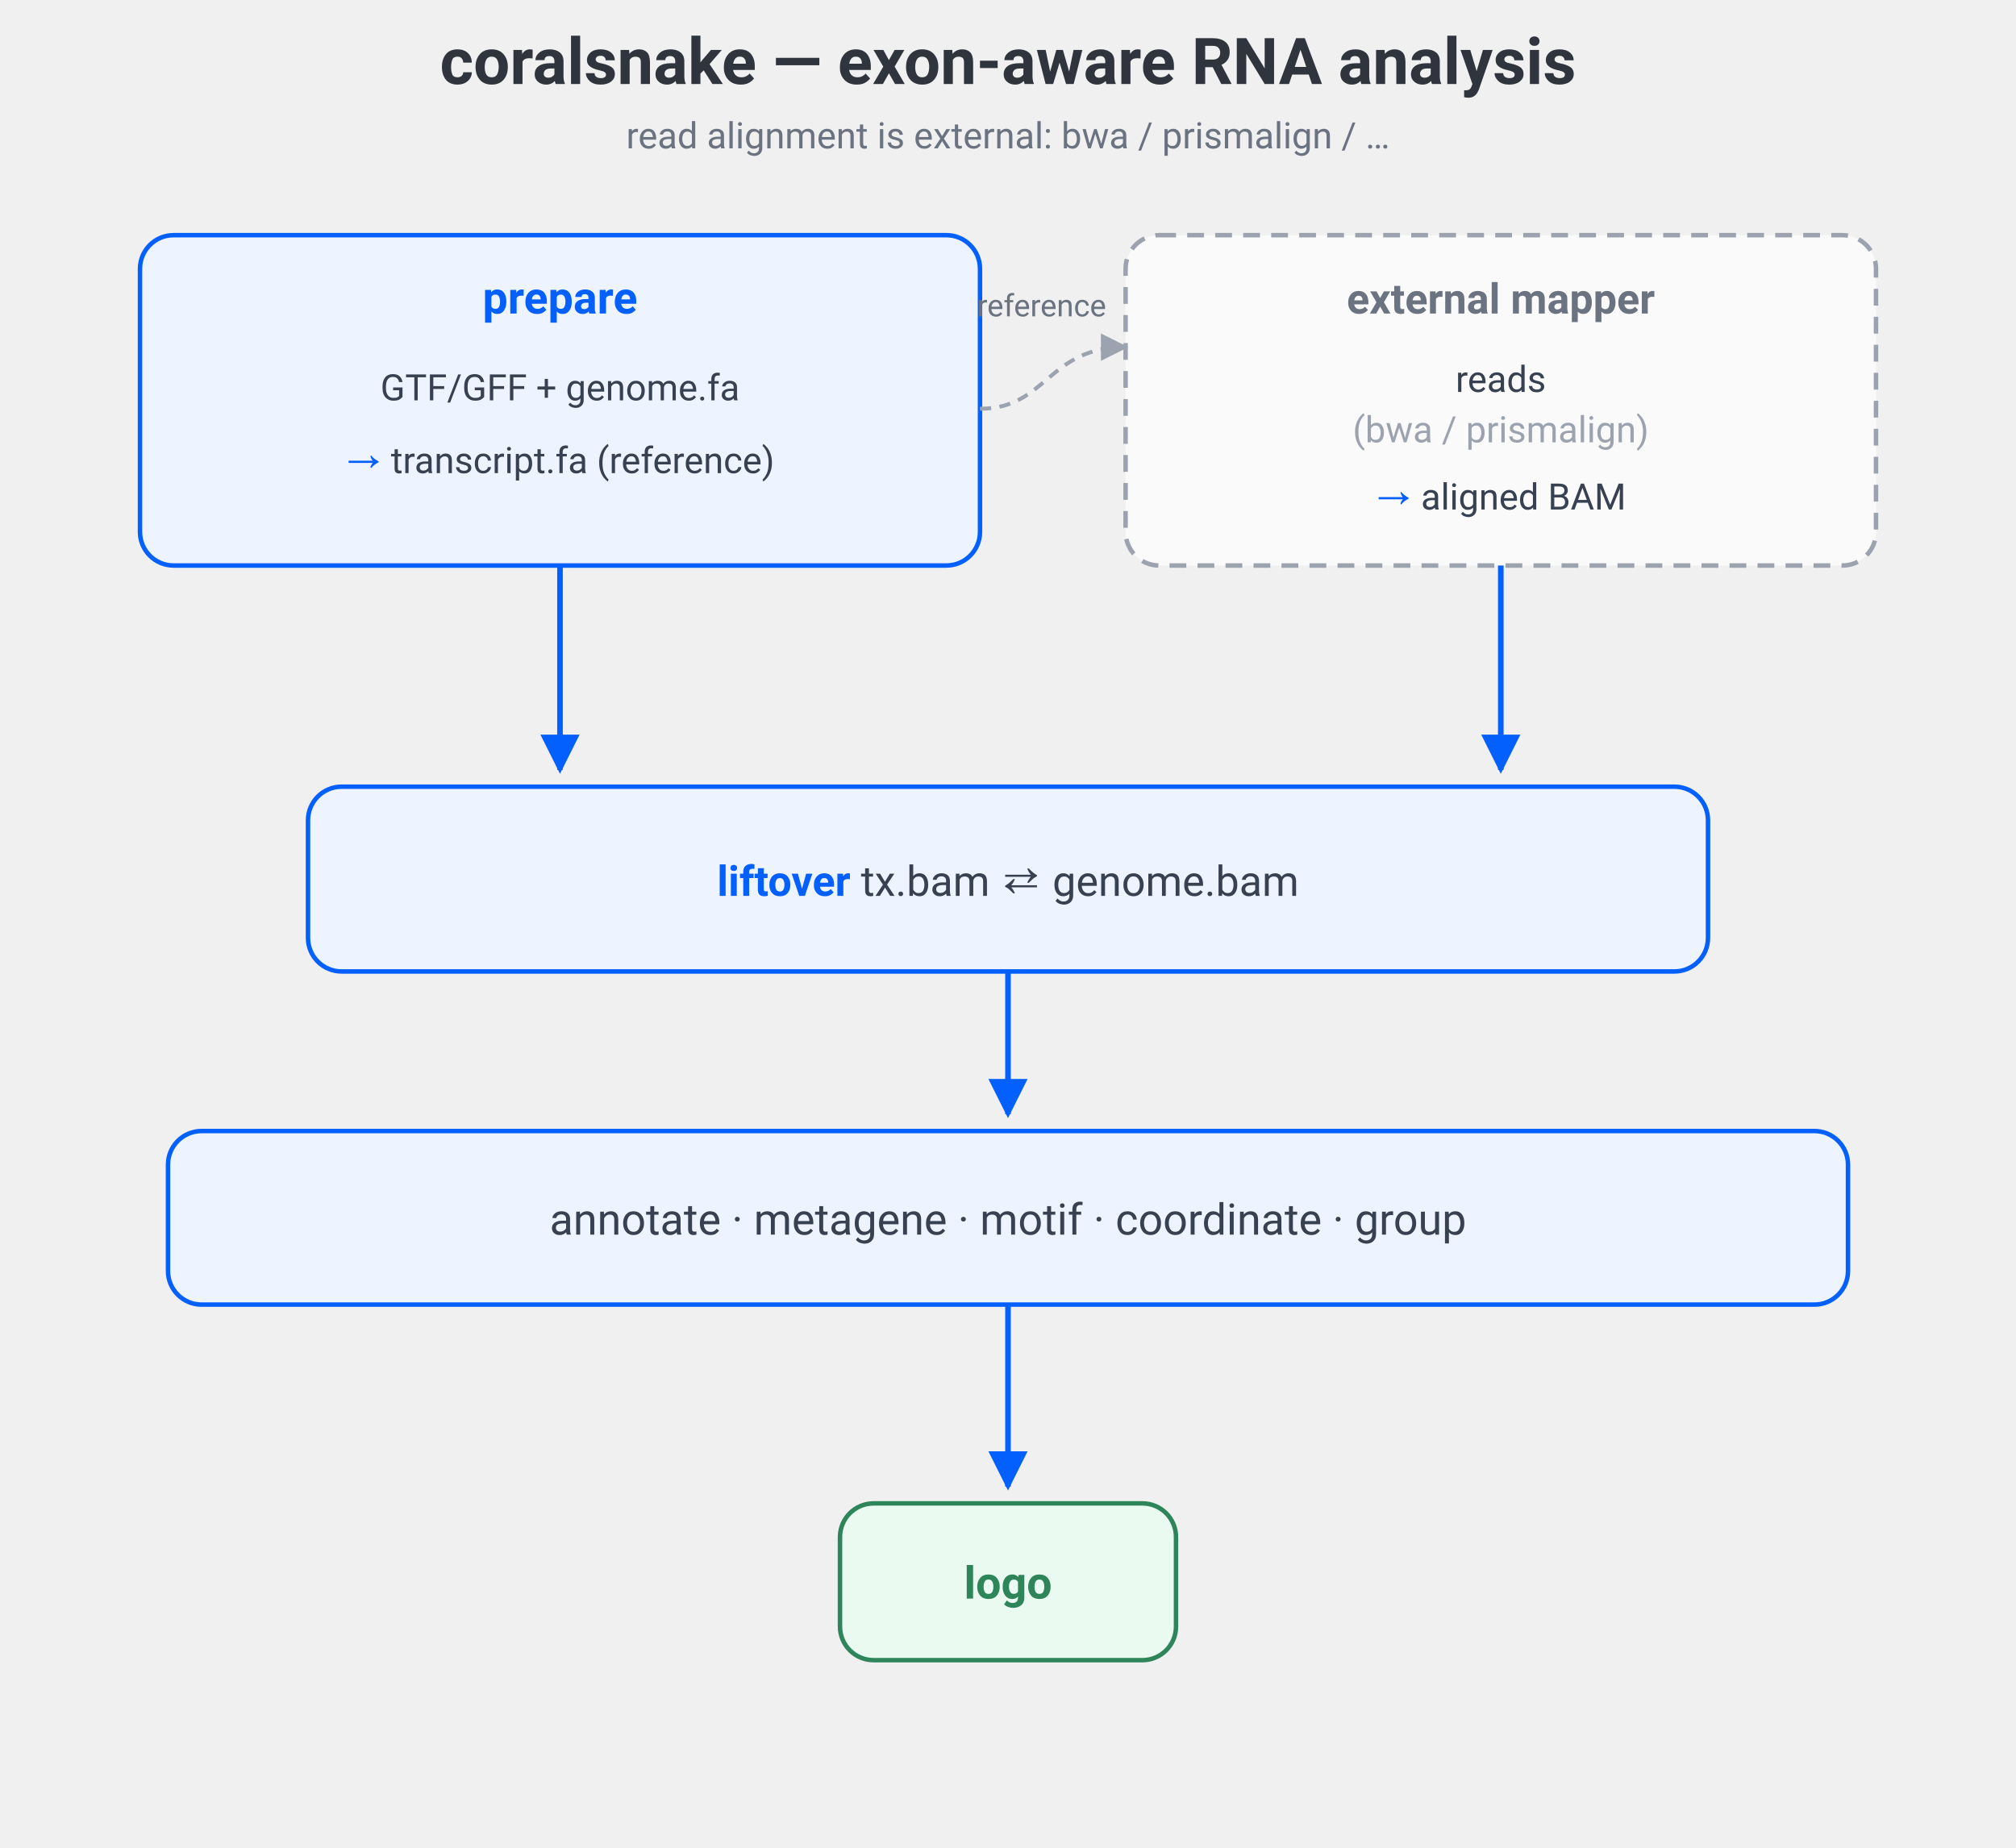
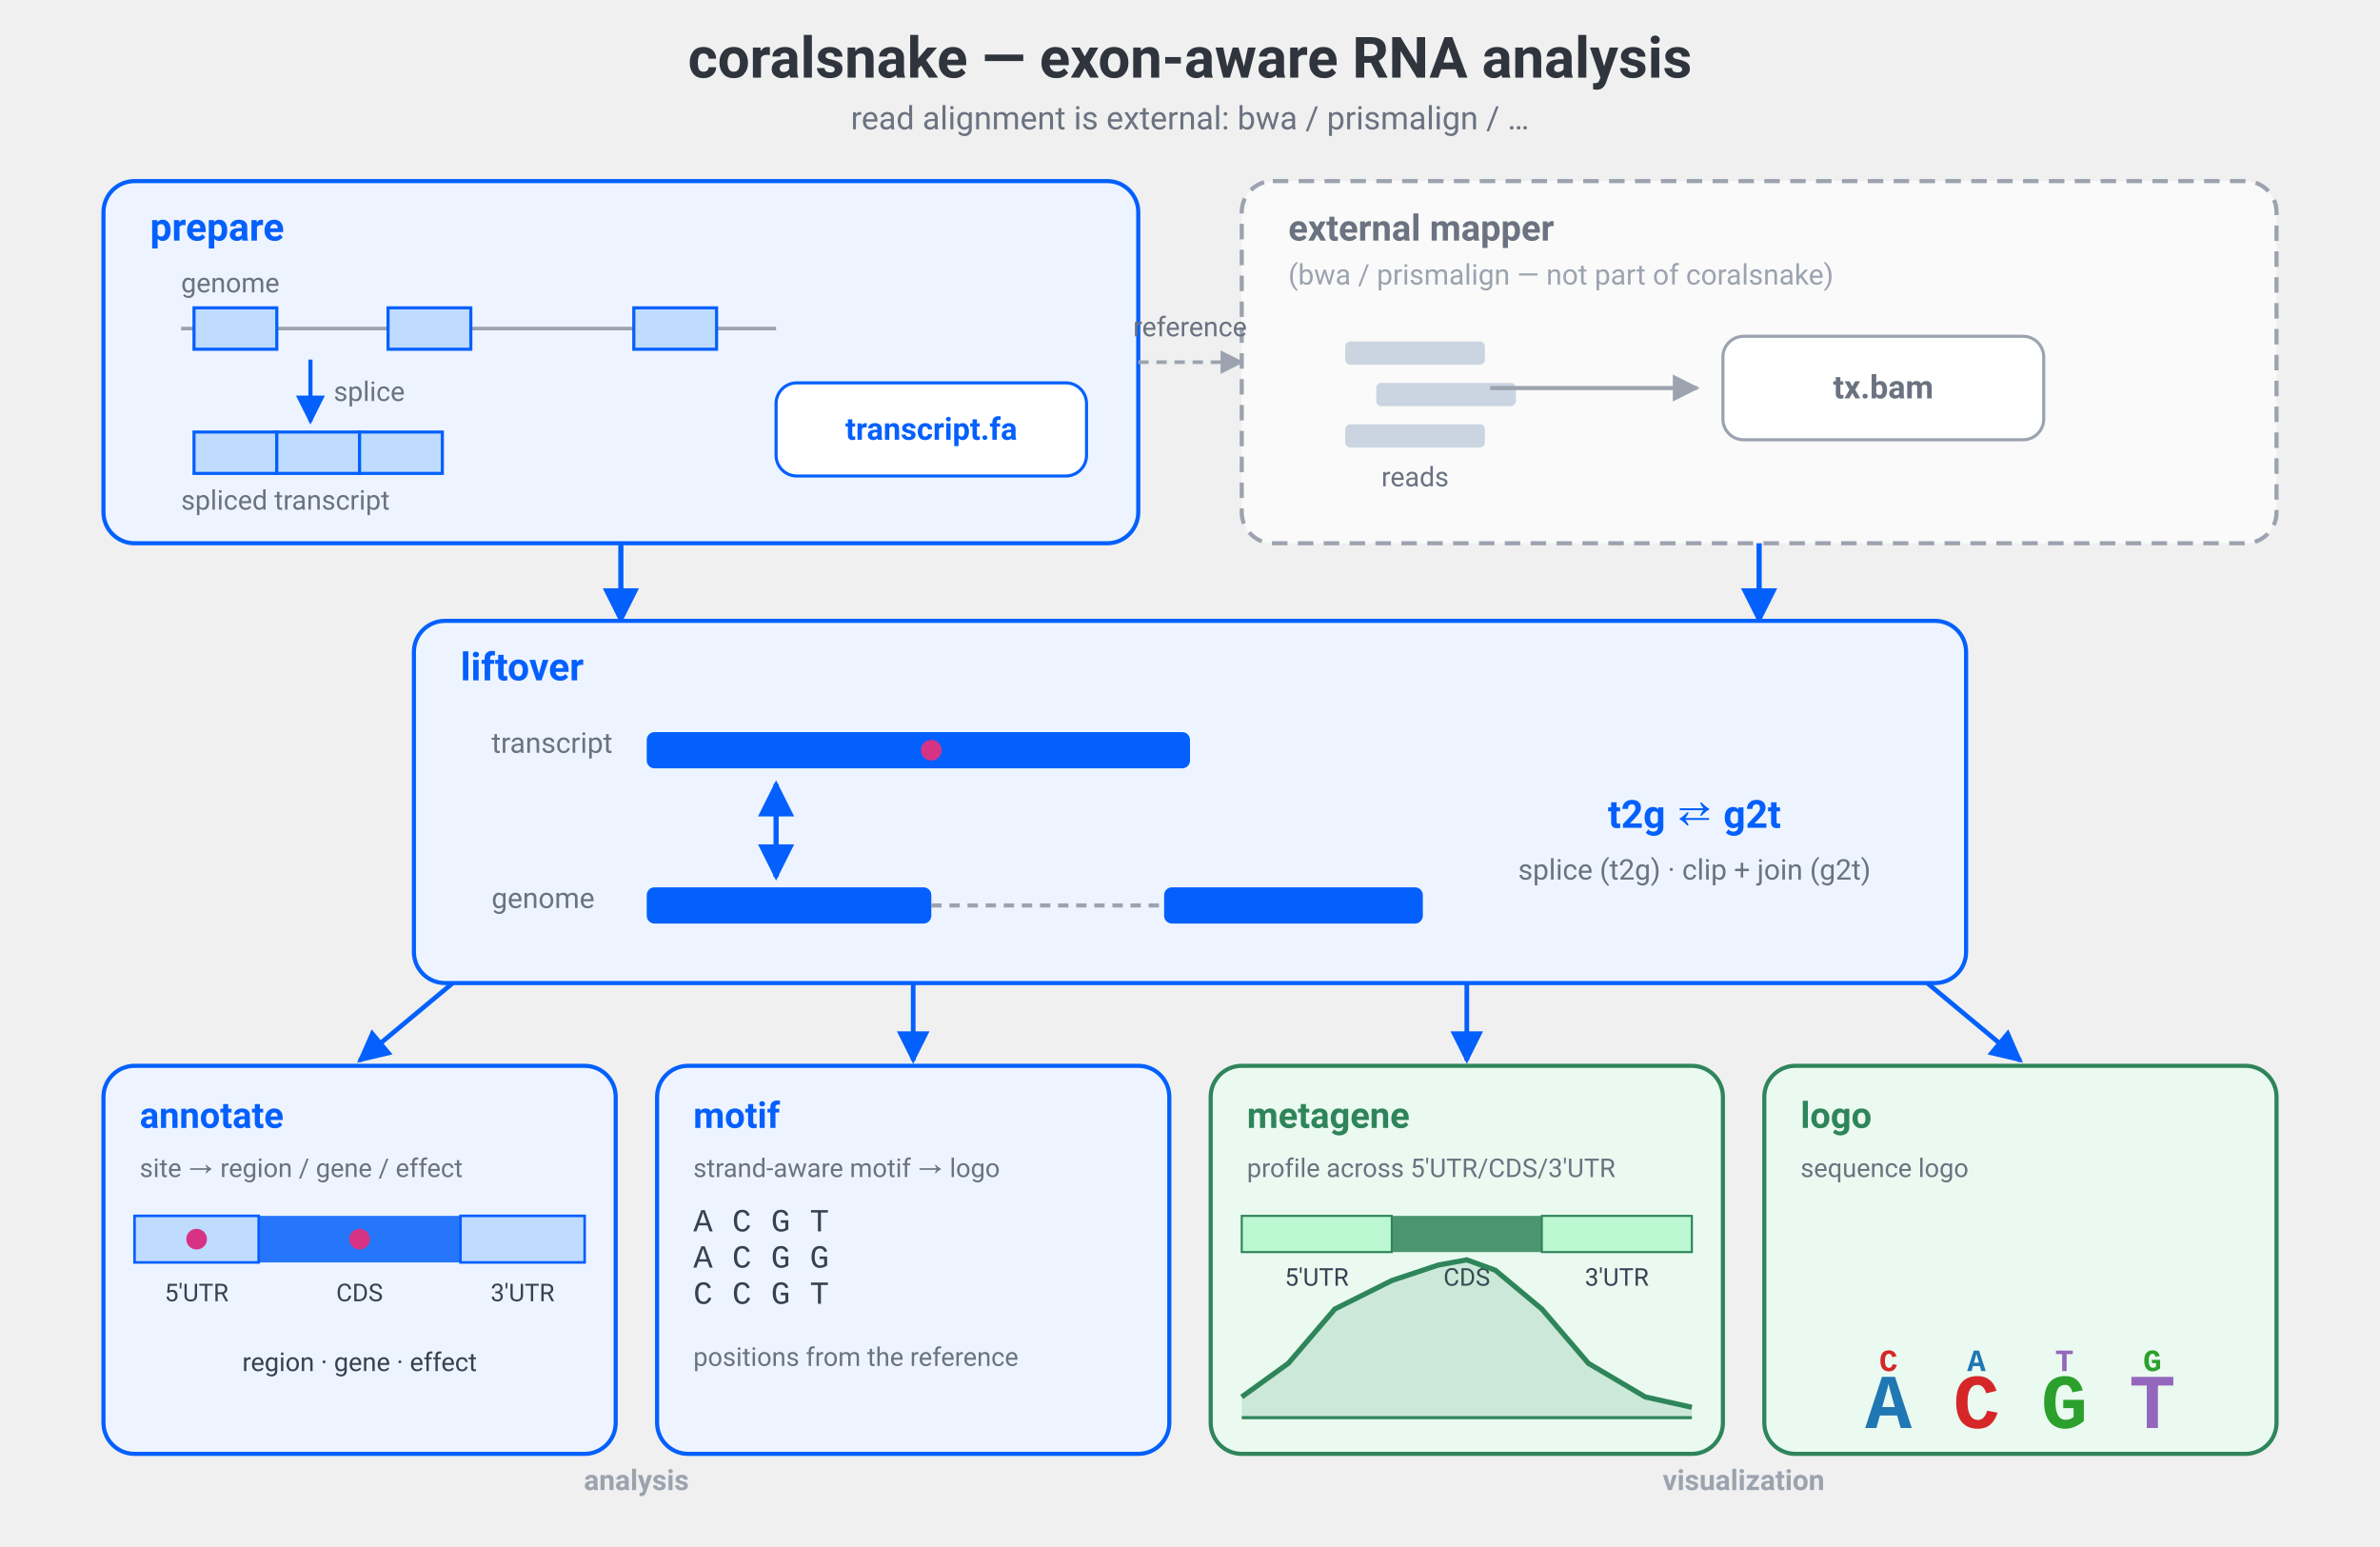
- <svg xmlns="http://www.w3.org/2000/svg" viewBox="0 0 720 660" width="100%" role="img" aria-label="Coralsnake pipeline overview: prepare builds the transcript reference, reads are aligned by an external mapper, liftover converts between transcript and genome coordinates, then analysis commands (annotate, metagene, motif, coordinate, group) and logo.">
+ <svg xmlns="http://www.w3.org/2000/svg" viewBox="0 0 920 598" width="100%" role="img" aria-label="Coralsnake pipeline diagram: prepare splices a gene into a transcript reference, an external mapper aligns reads, liftover splices reads between transcript and genome coordinates (t2g/g2t), then analysis (annotate, motif) feeds visualization (metagene profile, sequence logo).">
  <defs>
    <marker id="arrow" viewBox="0 0 10 10" refX="9" refY="5" markerWidth="7" markerHeight="7" orient="auto-start-reverse">
      <path d="M 0 0 L 10 5 L 0 10 z" fill="#0460fc" />
    </marker>
-     <marker id="arrowGray" viewBox="0 0 10 10" refX="9" refY="5" markerWidth="7" markerHeight="7" orient="auto-start-reverse">
+     <marker id="arrowGray" viewBox="0 0 10 10" refX="9" refY="5" markerWidth="6.5" markerHeight="6.5" orient="auto-start-reverse">
      <path d="M 0 0 L 10 5 L 0 10 z" fill="#9ca3af" />
    </marker>
  </defs>
  <style>
    text { font-family: system-ui, -apple-system, "Segoe UI", Roboto, Helvetica, Arial, sans-serif; }
+     .mono { font-family: "SFMono-Regular", Consolas, "Liberation Mono", monospace; }
  </style>
-   <text x="360" y="30" text-anchor="middle" font-size="23" font-weight="700" fill="#30353d">
+   <text x="460" y="30" text-anchor="middle" font-size="22" font-weight="700" fill="#30353d">
    coralsnake — exon-aware RNA analysis
  </text>
-   <text x="360" y="53" text-anchor="middle" font-size="13" fill="#6b7280">
+   <text x="460" y="50" text-anchor="middle" font-size="12.5" fill="#6b7280">
    read alignment is external: bwa / prismalign / …
  </text>
-   <rect x="50" y="84" width="300" height="118" rx="12" fill="#eef4ff" stroke="#0460fc" stroke-width="1.6" />
-   <text x="200" y="112" text-anchor="middle" font-size="16" font-weight="700" fill="#0460fc">prepare</text>
-   <text x="200" y="143" text-anchor="middle" font-size="13" fill="#374151">GTF/GFF + genome.fa</text>
-   <text x="200" y="169" text-anchor="middle" font-size="13" fill="#374151">
-     <tspan font-weight="600" fill="#0460fc">→</tspan> transcript.fa (reference)
-   </text>
-   <rect x="402" y="84" width="268" height="118" rx="12" fill="#fafafa" stroke="#9ca3af" stroke-width="1.6" stroke-dasharray="6 4" />
-   <text x="536" y="112" text-anchor="middle" font-size="15" font-weight="600" fill="#6b7280">external mapper</text>
-   <text x="536" y="140" text-anchor="middle" font-size="13" fill="#374151">reads</text>
-   <text x="536" y="158" text-anchor="middle" font-size="13" fill="#9ca3af">(bwa / prismalign)</text>
-   <text x="536" y="182" text-anchor="middle" font-size="13" fill="#374151">
-     <tspan font-weight="600" fill="#0460fc">→</tspan> aligned BAM
-   </text>
-   <path d="M 350 146 C 374 146, 374 124, 402 124" fill="none" stroke="#9ca3af" stroke-width="1.4" stroke-dasharray="4 3" marker-end="url(#arrowGray)" />
-   <text x="372" y="113" text-anchor="middle" font-size="11" fill="#6b7280">reference</text>
-   <line x1="200" y1="202" x2="200" y2="275" stroke="#0460fc" stroke-width="2" marker-end="url(#arrow)" />
-   <line x1="536" y1="202" x2="536" y2="275" stroke="#0460fc" stroke-width="2" marker-end="url(#arrow)" />
-   <rect x="110" y="281" width="500" height="66" rx="12" fill="#eef4ff" stroke="#0460fc" stroke-width="1.6" />
-   <text x="360" y="320" text-anchor="middle" font-size="15" fill="#374151">
-     <tspan font-weight="700" fill="#0460fc">liftover</tspan>    tx.bam ⇄ genome.bam
-   </text>
-   <line x1="360" y1="347" x2="360" y2="398" stroke="#0460fc" stroke-width="2" marker-end="url(#arrow)" />
-   <rect x="60" y="404" width="600" height="62" rx="12" fill="#eef4ff" stroke="#0460fc" stroke-width="1.6" />
-   <text x="360" y="441" text-anchor="middle" font-size="15.5" fill="#374151">
-     annotate · metagene · motif · coordinate · group
-   </text>
-   <line x1="360" y1="466" x2="360" y2="531" stroke="#0460fc" stroke-width="2" marker-end="url(#arrow)" />
-   <rect x="300" y="537" width="120" height="56" rx="12" fill="#eafaf1" stroke="#2f855a" stroke-width="1.6" />
-   <text x="360" y="571" text-anchor="middle" font-size="16" font-weight="700" fill="#2f855a">logo</text>
+   <rect x="40" y="70" width="400" height="140" rx="12" fill="#eef4ff" stroke="#0460fc" stroke-width="1.6" />
+   <text x="58" y="93" font-size="15" font-weight="700" fill="#0460fc">prepare</text>
+   <text x="70" y="113" font-size="10.5" fill="#6b7280">genome</text>
+   <line x1="70" y1="127" x2="300" y2="127" stroke="#9ca3af" stroke-width="1.4" />
+   <rect x="75" y="119" width="32" height="16" fill="#bfdbfe" stroke="#0460fc" stroke-width="1.2" />
+   <rect x="150" y="119" width="32" height="16" fill="#bfdbfe" stroke="#0460fc" stroke-width="1.2" />
+   <rect x="245" y="119" width="32" height="16" fill="#bfdbfe" stroke="#0460fc" stroke-width="1.2" />
+   <line x1="120" y1="139" x2="120" y2="163" stroke="#0460fc" stroke-width="1.6" marker-end="url(#arrow)" />
+   <text x="129" y="155" font-size="10.5" fill="#6b7280">splice</text>
+   <line x1="75" y1="175" x2="171" y2="175" stroke="#9ca3af" stroke-width="1.4" />
+   <rect x="75" y="167" width="32" height="16" fill="#bfdbfe" stroke="#0460fc" stroke-width="1.2" />
+   <rect x="107" y="167" width="32" height="16" fill="#bfdbfe" stroke="#0460fc" stroke-width="1.2" />
+   <rect x="139" y="167" width="32" height="16" fill="#bfdbfe" stroke="#0460fc" stroke-width="1.2" />
+   <text x="70" y="197" font-size="10.5" fill="#6b7280">spliced transcript</text>
+   <rect x="300" y="148" width="120" height="36" rx="8" fill="#ffffff" stroke="#0460fc" stroke-width="1.2" />
+   <text x="360" y="170" text-anchor="middle" font-size="12" font-weight="600" fill="#0460fc">transcript.fa</text>
+   <rect x="480" y="70" width="400" height="140" rx="12" fill="#fafafa" stroke="#9ca3af" stroke-width="1.6" stroke-dasharray="6 4" />
+   <text x="498" y="93" font-size="14" font-weight="600" fill="#6b7280">external mapper</text>
+   <text x="498" y="110" font-size="11" fill="#9ca3af">(bwa / prismalign — not part of coralsnake)</text>
+   <rect x="520" y="132" width="54" height="9" rx="2" fill="#cbd5e1" />
+   <rect x="532" y="148" width="54" height="9" rx="2" fill="#cbd5e1" />
+   <rect x="520" y="164" width="54" height="9" rx="2" fill="#cbd5e1" />
+   <text x="547" y="188" text-anchor="middle" font-size="10.5" fill="#6b7280">reads</text>
+   <line x1="576" y1="150" x2="656" y2="150" stroke="#9ca3af" stroke-width="1.6" marker-end="url(#arrowGray)" />
+   <rect x="666" y="130" width="124" height="40" rx="8" fill="#ffffff" stroke="#9ca3af" stroke-width="1.2" />
+   <text x="728" y="154" text-anchor="middle" font-size="12.5" font-weight="600" fill="#6b7280">tx.bam</text>
+   <path d="M 440 140 C 458 140, 462 140, 480 140" fill="none" stroke="#9ca3af" stroke-width="1.4" stroke-dasharray="4 3" marker-end="url(#arrowGray)" />
+   <text x="460" y="130" text-anchor="middle" font-size="10.5" fill="#6b7280">reference</text>
+   <line x1="240" y1="210" x2="240" y2="240" stroke="#0460fc" stroke-width="2" marker-end="url(#arrow)" />
+   <line x1="680" y1="210" x2="680" y2="240" stroke="#0460fc" stroke-width="2" marker-end="url(#arrow)" />
+   <rect x="160" y="240" width="600" height="140" rx="12" fill="#eef4ff" stroke="#0460fc" stroke-width="1.6" />
+   <text x="178" y="263" font-size="15" font-weight="700" fill="#0460fc">liftover</text>
+   <text x="190" y="291" font-size="11" fill="#6b7280">transcript</text>
+   <rect x="250" y="283" width="210" height="14" rx="3" fill="#0460fc" />
+   <circle cx="360" cy="290" r="4" fill="#d63384" />
+   <text x="190" y="351" font-size="11" fill="#6b7280">genome</text>
+   <rect x="250" y="343" width="110" height="14" rx="3" fill="#0460fc" />
+   <line x1="360" y1="350" x2="450" y2="350" stroke="#9ca3af" stroke-width="1.6" stroke-dasharray="4 3" />
+   <rect x="450" y="343" width="100" height="14" rx="3" fill="#0460fc" />
+   <line x1="300" y1="303" x2="300" y2="339" stroke="#0460fc" stroke-width="2" marker-start="url(#arrow)" marker-end="url(#arrow)" />
+   <text x="655" y="320" text-anchor="middle" font-size="15" font-weight="700" fill="#0460fc">t2g ⇄ g2t</text>
+   <text x="655" y="340" text-anchor="middle" font-size="11" fill="#6b7280">splice (t2g) · clip + join (g2t)</text>
+   <line x1="175" y1="380" x2="139" y2="410" stroke="#0460fc" stroke-width="1.8" marker-end="url(#arrow)" />
+   <line x1="353" y1="380" x2="353" y2="410" stroke="#0460fc" stroke-width="1.8" marker-end="url(#arrow)" />
+   <line x1="567" y1="380" x2="567" y2="410" stroke="#0460fc" stroke-width="1.8" marker-end="url(#arrow)" />
+   <line x1="745" y1="380" x2="781" y2="410" stroke="#0460fc" stroke-width="1.8" marker-end="url(#arrow)" />
+   <rect x="40" y="412" width="198" height="150" rx="12" fill="#eef4ff" stroke="#0460fc" stroke-width="1.6" />
+   <text x="54" y="436" font-size="14" font-weight="700" fill="#0460fc">annotate</text>
+   <text x="54" y="455" font-size="10" fill="#6b7280">site → region / gene / effect</text>
+   <rect x="52" y="470" width="48" height="18" fill="#bfdbfe" stroke="#0460fc" stroke-width="1" />
+   <rect x="100" y="470" width="78" height="18" fill="#0460fc" opacity="0.85" />
+   <rect x="178" y="470" width="48" height="18" fill="#bfdbfe" stroke="#0460fc" stroke-width="1" />
+   <text x="76" y="503" text-anchor="middle" font-size="9.5" fill="#374151">5'UTR</text>
+   <text x="139" y="503" text-anchor="middle" font-size="9.5" fill="#374151">CDS</text>
+   <text x="202" y="503" text-anchor="middle" font-size="9.5" fill="#374151">3'UTR</text>
+   <circle cx="76" cy="479" r="4" fill="#d63384" />
+   <circle cx="139" cy="479" r="4" fill="#d63384" />
+   <text x="139" y="530" text-anchor="middle" font-size="10" fill="#374151">region · gene · effect</text>
+   <rect x="254" y="412" width="198" height="150" rx="12" fill="#eef4ff" stroke="#0460fc" stroke-width="1.6" />
+   <text x="268" y="436" font-size="14" font-weight="700" fill="#0460fc">motif</text>
+   <text x="268" y="455" font-size="10" fill="#6b7280">strand-aware motif → logo</text>
+   <text x="268" y="476" class="mono" font-size="12.5" fill="#374151">A  C  G  T</text>
+   <text x="268" y="490" class="mono" font-size="12.5" fill="#374151">A  C  G  G</text>
+   <text x="268" y="504" class="mono" font-size="12.5" fill="#374151">C  C  G  T</text>
+   <text x="268" y="528" font-size="10" fill="#6b7280">positions from the reference</text>
+   <rect x="468" y="412" width="198" height="150" rx="12" fill="#eafaf1" stroke="#2f855a" stroke-width="1.6" />
+   <text x="482" y="436" font-size="14" font-weight="700" fill="#2f855a">metagene</text>
+   <text x="482" y="455" font-size="10" fill="#6b7280">profile across 5'UTR/CDS/3'UTR</text>
+   <rect x="480" y="470" width="58" height="14" fill="#bbf7d0" stroke="#2f855a" stroke-width="0.8" />
+   <rect x="538" y="470" width="58" height="14" fill="#2f855a" opacity="0.85" />
+   <rect x="596" y="470" width="58" height="14" fill="#bbf7d0" stroke="#2f855a" stroke-width="0.8" />
+   <text x="509" y="497" text-anchor="middle" font-size="9.5" fill="#374151">5'UTR</text>
+   <text x="567" y="497" text-anchor="middle" font-size="9.5" fill="#374151">CDS</text>
+   <text x="625" y="497" text-anchor="middle" font-size="9.5" fill="#374151">3'UTR</text>
+   <polygon points="480,540 498,527 516,506 538,495 556,489 567,487 578,491 596,506 614,527 636,540 654,544 654,548 480,548" fill="#2f855a" opacity="0.16" />
+   <polyline points="480,540 498,527 516,506 538,495 556,489 567,487 578,491 596,506 614,527 636,540 654,544" fill="none" stroke="#2f855a" stroke-width="2" />
+   <line x1="480" y1="548" x2="654" y2="548" stroke="#2f855a" stroke-width="1.2" />
+   <rect x="682" y="412" width="198" height="150" rx="12" fill="#eafaf1" stroke="#2f855a" stroke-width="1.6" />
+   <text x="696" y="436" font-size="14" font-weight="700" fill="#2f855a">logo</text>
+   <text x="696" y="455" font-size="10" fill="#6b7280">sequence logo</text>
+   <text x="730" y="552" class="mono" font-size="30" font-weight="700" fill="#1f77b4" text-anchor="middle">A</text>
+   <text x="730" y="530" class="mono" font-size="12" font-weight="700" fill="#d62728" text-anchor="middle">C</text>
+   <text x="764" y="552" class="mono" font-size="30" font-weight="700" fill="#d62728" text-anchor="middle">C</text>
+   <text x="764" y="530" class="mono" font-size="12" font-weight="700" fill="#1f77b4" text-anchor="middle">A</text>
+   <text x="798" y="552" class="mono" font-size="30" font-weight="700" fill="#2ca02c" text-anchor="middle">G</text>
+   <text x="798" y="530" class="mono" font-size="12" font-weight="700" fill="#9467bd" text-anchor="middle">T</text>
+   <text x="832" y="552" class="mono" font-size="30" font-weight="700" fill="#9467bd" text-anchor="middle">T</text>
+   <text x="832" y="530" class="mono" font-size="12" font-weight="700" fill="#2ca02c" text-anchor="middle">G</text>
+   <text x="246" y="576" text-anchor="middle" font-size="11" font-weight="600" fill="#9ca3af">analysis</text>
+   <text x="674" y="576" text-anchor="middle" font-size="11" font-weight="600" fill="#9ca3af">visualization</text>
</svg>
